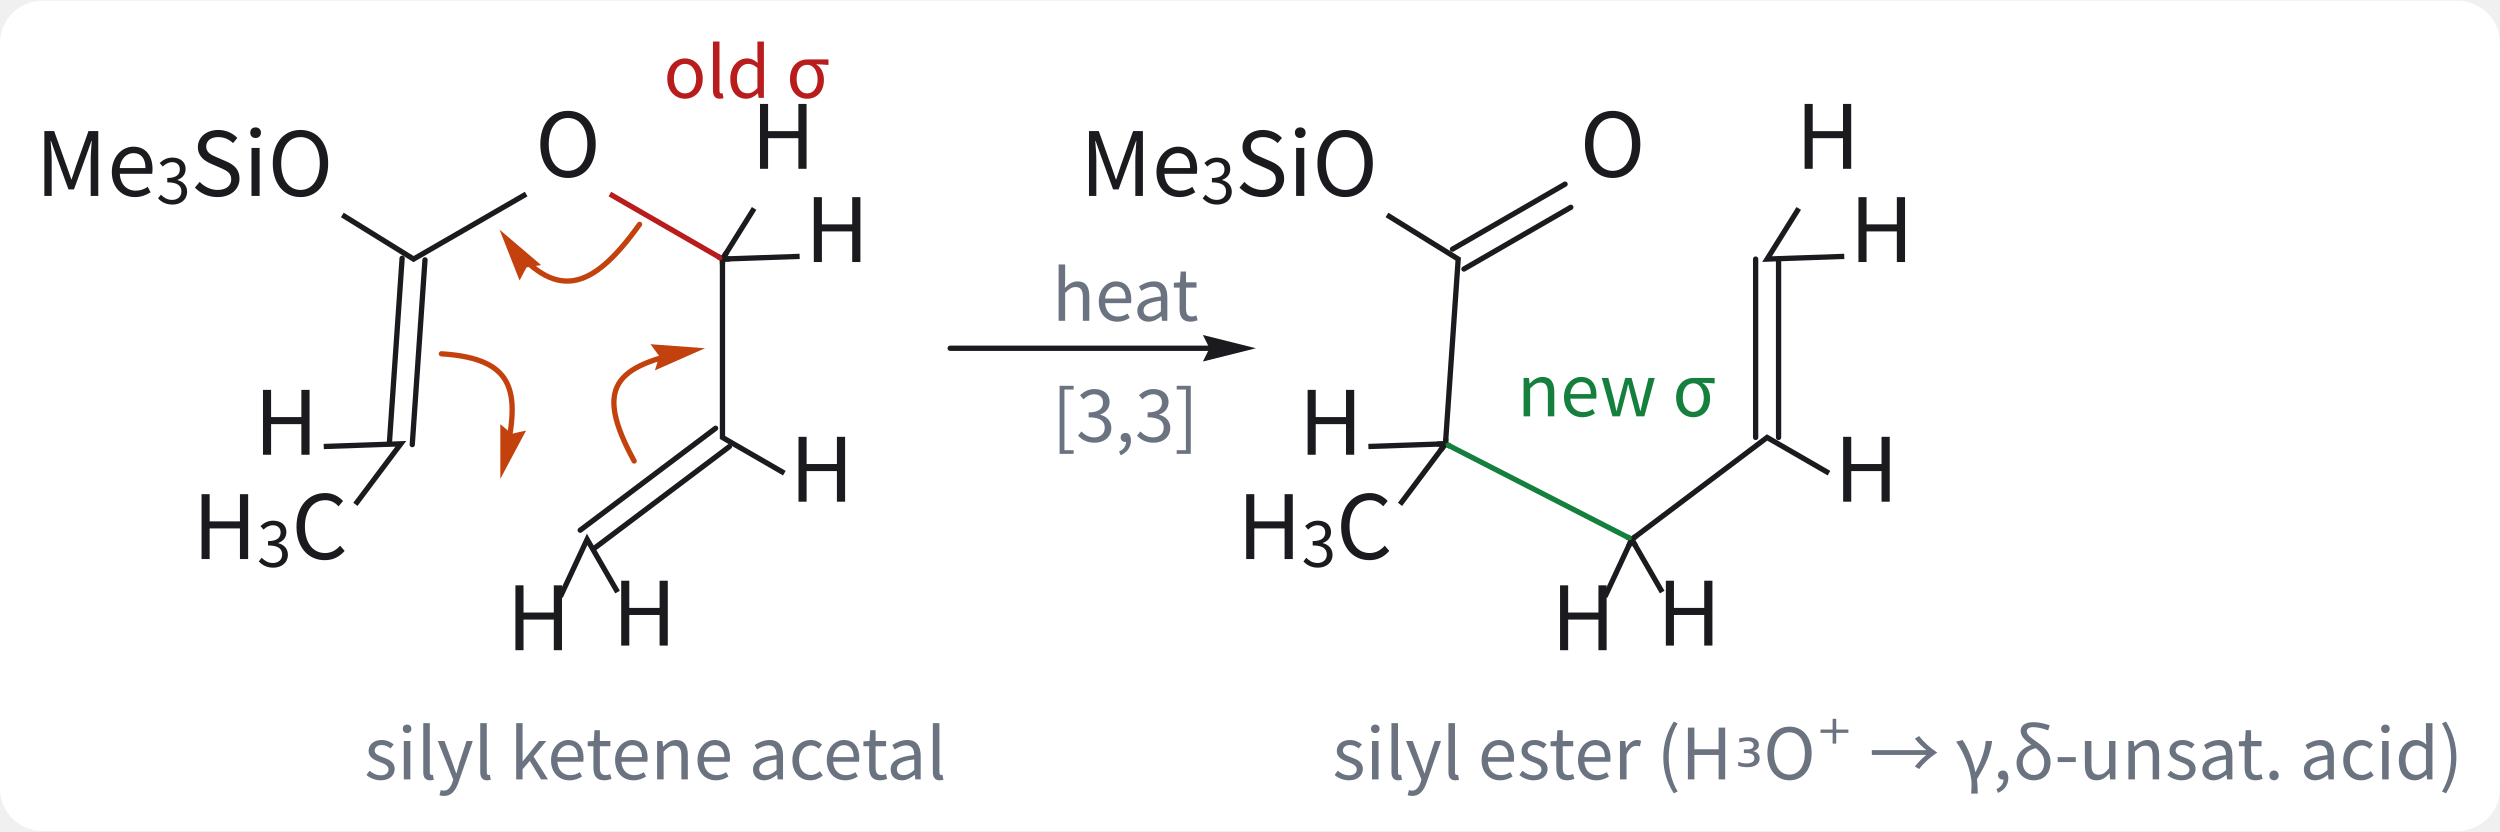
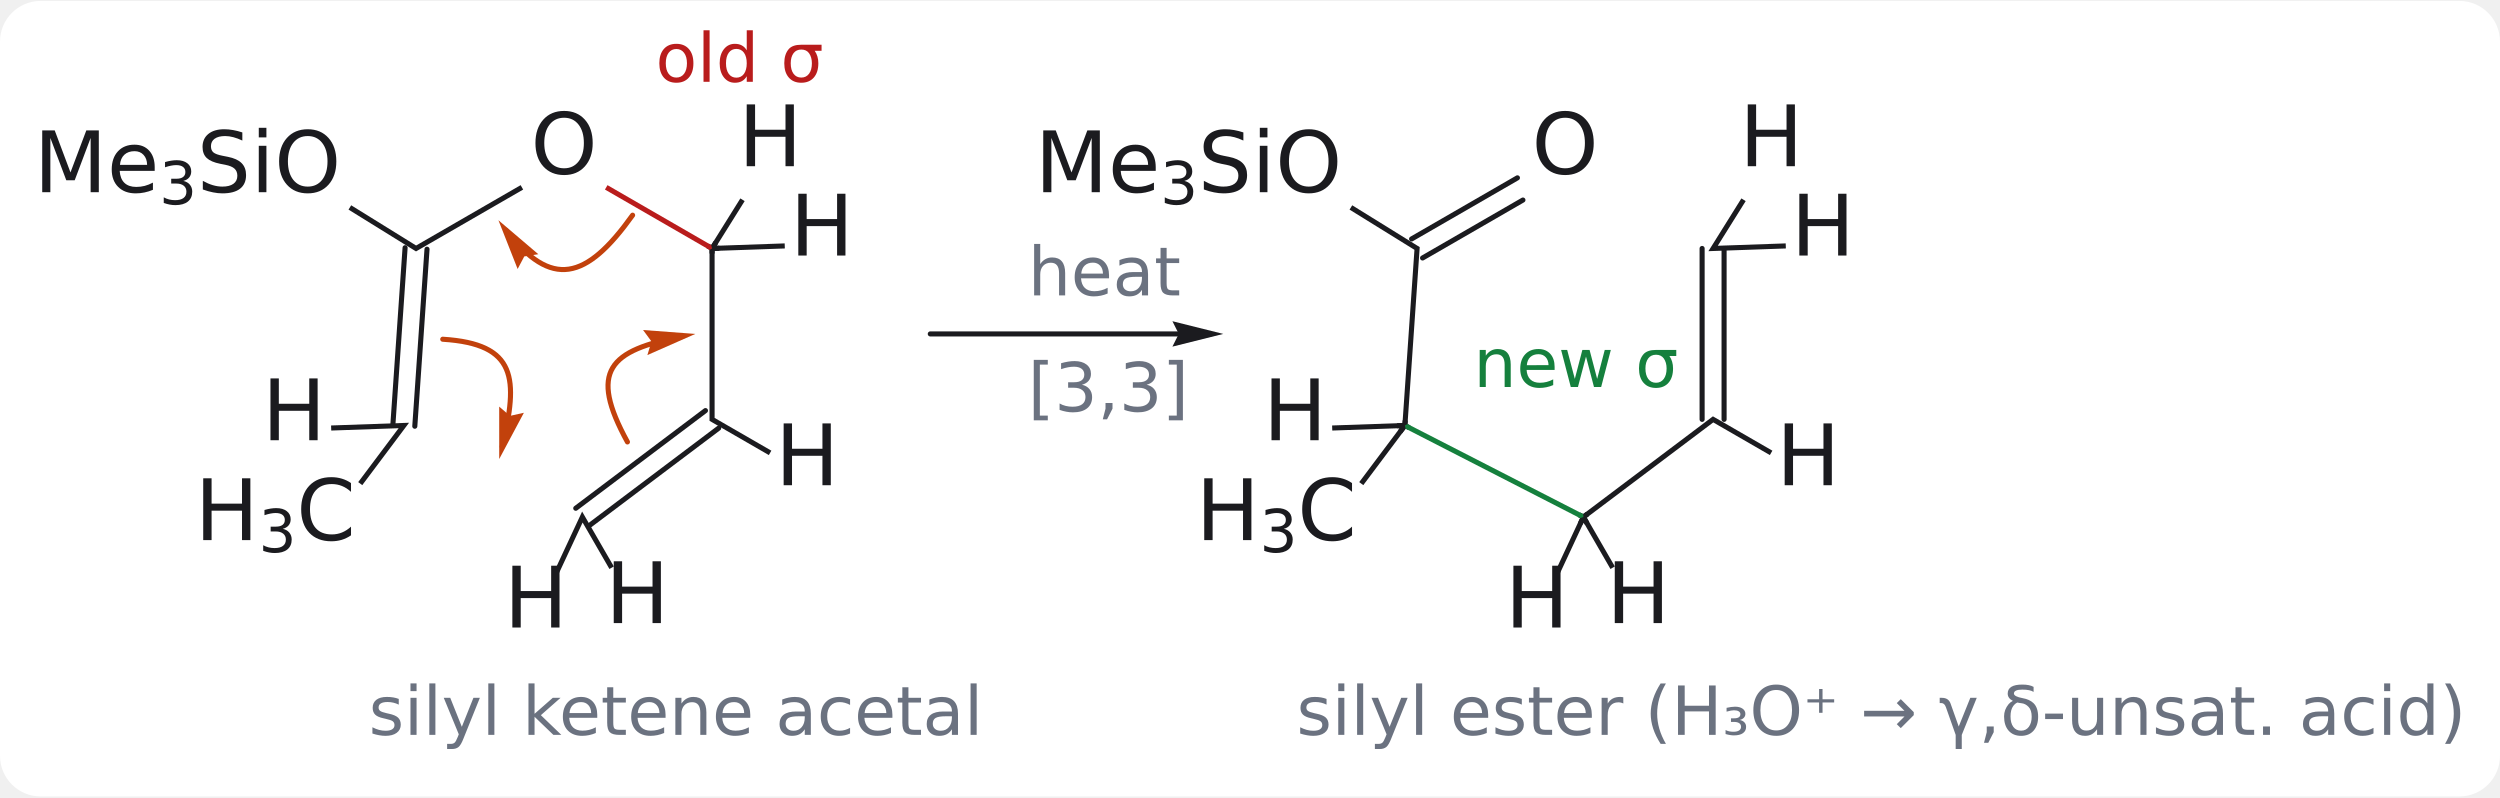
- <svg xmlns="http://www.w3.org/2000/svg" viewBox="-187.265 -114.567 824.211 273.7" width="511" height="170">
+ <svg xmlns="http://www.w3.org/2000/svg" viewBox="-194.062 -114.567 860.114 273.7" width="533" height="170">
  <style>.c-ink.fill{fill:#1b1b1f}.c-ink.stroke{stroke:#1b1b1f}.c-arrow.fill{fill:#c2410c}.c-arrow.stroke{stroke:#c2410c}.c-nu.fill{fill:#1d4ed8}.c-nu.stroke{stroke:#1d4ed8}.c-el.fill{fill:#b91c1c}.c-el.stroke{stroke:#b91c1c}.c-good.fill{fill:#15803d}.c-good.stroke{stroke:#15803d}.c-muted.fill{fill:#6b7280}.c-muted.stroke{stroke:#6b7280}.card{fill:#ffffff}@media (prefers-color-scheme: dark){.c-ink.fill{fill:#e6e6ea}.c-ink.stroke{stroke:#e6e6ea}.c-arrow.fill{fill:#ff9f5a}.c-arrow.stroke{stroke:#ff9f5a}.c-nu.fill{fill:#8ab4ff}.c-nu.stroke{stroke:#8ab4ff}.c-el.fill{fill:#ff8a8a}.c-el.stroke{stroke:#ff8a8a}.c-good.fill{fill:#6ee7a0}.c-good.stroke{stroke:#6ee7a0}.c-muted.fill{fill:#9ca3af}.c-muted.stroke{stroke:#9ca3af}.card{fill:#1e1e1e}}</style>
-   <rect class="card" x="-187.265" y="-114.567" width="824.211" height="273.700" rx="14" />
+   <rect class="card" x="-194.062" y="-114.567" width="860.114" height="273.700" rx="14" />
  <line class="c-ink stroke" x1="53.195" y1="32.42" x2="8.574" y2="66.02" stroke-width="1.75" stroke-linecap="round" />
  <line class="c-ink stroke" x1="48.647" y1="26.38" x2="4.026" y2="59.98" stroke-width="1.75" stroke-linecap="round" />
  <line class="c-ink stroke" x1="-47.15" y1="-29.14" x2="-51.35" y2="31.76" stroke-width="1.75" stroke-linecap="round" />
  <line class="c-ink stroke" x1="-54.692" y1="-29.66" x2="-58.892" y2="31.24" stroke-width="1.75" stroke-linecap="round" />
-   <line class="c-ink stroke" x1="330.604" y1="-46.47" x2="295.369" y2="-26.126" stroke-width="1.75" stroke-linecap="round" />
-   <line class="c-ink stroke" x1="328.714" y1="-54.108" x2="291.589" y2="-32.674" stroke-width="1.75" stroke-linecap="round" />
+   <line class="c-ink stroke" x1="329.892" y1="-46.059" x2="295.369" y2="-26.126" stroke-width="1.75" stroke-linecap="round" />
+   <line class="c-ink stroke" x1="328.002" y1="-53.697" x2="291.589" y2="-32.674" stroke-width="1.75" stroke-linecap="round" />
  <line class="c-ink stroke" x1="391.541" y1="29.4" x2="391.541" y2="-29.4" stroke-width="1.75" stroke-linecap="round" />
  <line class="c-ink stroke" x1="399.101" y1="29.4" x2="399.101" y2="-29.4" stroke-width="1.75" stroke-linecap="round" />
  <path class="c-ink fill stroke" d="M50.627 -30.58 L49.843 -31.033 L48.968 -29.517 L50.046 -28.895 L50.921 -29.4 Z M50.046 -28.895 L50.046 -27.65 L51.796 -27.65 L51.796 -28.555 L50.921 -29.4 Z M52.535 -30.332 L52.999 -31.074 L51.514 -32.001 L50.627 -30.58 L50.921 -29.4 Z M51.796 -28.555 L53.47 -28.613 L53.409 -30.362 L52.535 -30.332 L50.921 -29.4 Z " stroke-width="0" stroke-linecap="round" stroke-linejoin="round" />
  <path class="c-ink fill stroke" d="M350.612 61.971 L349.542 61.423 L348.744 62.98 L349.551 63.394 L350.7 63 Z M351.845 63.233 L352.624 62.646 L351.572 61.248 L350.612 61.971 L350.7 63 Z M350.783 64.893 L351.22 65.651 L352.736 64.776 L351.845 63.233 L350.7 63 Z M349.551 63.394 L348.827 64.946 L350.413 65.686 L350.783 64.893 L350.7 63 Z " stroke-width="0" stroke-linecap="round" stroke-linejoin="round" />
  <path class="c-ink fill stroke" d="M290.192 30.985 L290.273 29.814 L288.527 29.694 L288.461 30.653 L289.279 31.5 Z M289.536 32.615 L290.437 33.077 L291.236 31.52 L290.192 30.985 L289.279 31.5 Z M287.482 32.438 L286.957 33.138 L288.356 34.188 L289.536 32.615 L289.279 31.5 Z M288.461 30.653 L286.546 30.72 L286.607 32.469 L287.482 32.438 L289.279 31.5 Z " stroke-width="0" stroke-linecap="round" stroke-linejoin="round" />
-   <path class="c-ink fill stroke" d="M50.046 -28.895 L50.046 29.905 L51.796 28.895 L51.796 -28.555 L50.921 -29.4 Z M-14.233 -51.593 L-50.905 -30.42 L-50.937 -28.38 L-13.358 -50.077 Z M52.535 -30.332 L62.097 -45.634 L60.613 -46.562 L50.627 -30.58 L50.921 -29.4 Z M51.796 -28.555 L76.393 -29.414 L76.332 -31.163 L52.535 -30.332 L50.921 -29.4 Z M50.046 29.905 L70.881 41.934 L71.756 40.419 L51.796 28.895 Z M6.383 64.893 L15.576 80.816 L17.092 79.941 L6.217 61.107 Z M6.217 61.107 L-3.308 81.533 L-1.722 82.273 L6.383 64.893 Z M-50.905 -30.42 L-73.943 -44.695 L-74.865 -43.208 L-50.937 -28.38 Z M-56.918 32.438 L-70.797 50.94 L-69.397 51.99 L-53.323 30.562 Z M-53.323 30.562 L-80.564 31.513 L-80.503 33.262 L-56.918 32.438 Z M292.57 -28.934 L288.461 30.653 L289.279 31.5 L290.192 30.985 L294.388 -29.866 Z M351.845 63.233 L395.385 30.447 L395.257 28.353 L350.612 61.971 L350.7 63 Z M396.935 -30.332 L406.497 -45.634 L405.013 -46.562 L393.707 -28.468 Z M393.707 -28.468 L420.793 -29.414 L420.732 -31.163 L396.935 -30.332 Z M395.385 30.447 L415.281 41.934 L416.156 40.419 L395.257 28.353 Z M350.783 64.893 L359.976 80.816 L361.492 79.941 L351.845 63.233 L350.7 63 Z M349.551 63.394 L341.092 81.533 L342.678 82.273 L350.783 64.893 L350.7 63 Z M294.388 -29.866 L270.457 -44.695 L269.535 -43.208 L292.57 -28.934 Z M287.482 32.438 L273.603 50.94 L275.003 51.99 L289.536 32.615 L289.279 31.5 Z M288.461 30.653 L263.836 31.513 L263.897 33.262 L287.482 32.438 L289.279 31.5 Z " stroke-width="0" stroke-linecap="round" stroke-linejoin="round" />
+   <path class="c-ink fill stroke" d="M50.046 -28.895 L50.046 29.905 L51.796 28.895 L51.796 -28.555 L50.921 -29.4 Z M-14.945 -51.182 L-50.905 -30.42 L-50.937 -28.38 L-14.07 -49.666 Z M52.535 -30.332 L62.133 -45.693 L60.649 -46.62 L50.627 -30.58 L50.921 -29.4 Z M51.796 -28.555 L75.96 -29.399 L75.899 -31.147 L52.535 -30.332 L50.921 -29.4 Z M50.046 29.905 L70.448 41.685 L71.323 40.169 L51.796 28.895 Z M6.383 64.893 L15.61 80.874 L17.125 79.999 L6.217 61.107 Z M6.217 61.107 L-3.336 81.592 L-1.75 82.331 L6.383 64.893 Z M-50.905 -30.42 L-73.232 -44.254 L-74.153 -42.767 L-50.937 -28.38 Z M-56.918 32.438 L-70.826 50.978 L-69.426 52.028 L-53.323 30.562 Z M-53.323 30.562 L-80.16 31.499 L-80.099 33.247 L-56.918 32.438 Z M292.57 -28.934 L288.461 30.653 L289.279 31.5 L290.192 30.985 L294.388 -29.866 Z M351.845 63.233 L395.385 30.447 L395.257 28.353 L350.612 61.971 L350.7 63 Z M396.935 -30.332 L406.533 -45.693 L405.049 -46.62 L393.707 -28.468 Z M393.707 -28.468 L420.36 -29.399 L420.299 -31.147 L396.935 -30.332 Z M395.385 30.447 L414.848 41.685 L415.723 40.169 L395.257 28.353 Z M350.783 64.893 L360.01 80.874 L361.525 79.999 L351.845 63.233 L350.7 63 Z M349.551 63.394 L341.064 81.592 L342.65 82.331 L350.783 64.893 L350.7 63 Z M294.388 -29.866 L271.168 -44.254 L270.247 -42.767 L292.57 -28.934 Z M287.482 32.438 L273.574 50.978 L274.974 52.028 L289.536 32.615 L289.279 31.5 Z M288.461 30.653 L264.24 31.499 L264.301 33.247 L287.482 32.438 L289.279 31.5 Z " stroke-width="0" stroke-linecap="round" stroke-linejoin="round" />
  <path class="c-good fill stroke" d="M289.536 32.615 L349.551 63.394 L350.7 63 L350.612 61.971 L290.192 30.985 L289.279 31.5 Z " stroke-width="0" stroke-linecap="round" stroke-linejoin="round" />
-   <path class="c-el fill stroke" d="M13.358 -50.077 L50.046 -28.895 L50.921 -29.4 L50.627 -30.58 L14.233 -51.593 Z " stroke-width="0" stroke-linecap="round" stroke-linejoin="round" />
-   <text class="c-ink fill" xml:space="preserve" x="-10.821" y="-81.944" font-family="Noto Sans CJK JP" font-size="29.167" font-weight="normal" font-style="normal" text-decoration="none" dominant-baseline="text-before-edge">O</text>
-   <text class="c-ink fill" xml:space="preserve" x="60.334" y="-84.598" font-family="Noto Sans CJK JP" font-size="29.167" font-weight="normal" font-style="normal" text-decoration="none" dominant-baseline="text-before-edge">H</text>
-   <text class="c-ink fill" xml:space="preserve" x="78.083" y="-53.863" font-family="Noto Sans CJK JP" font-size="29.167" font-weight="normal" font-style="normal" text-decoration="none" dominant-baseline="text-before-edge">H</text>
-   <text class="c-ink fill" xml:space="preserve" x="73.039" y="25.156" font-family="Noto Sans CJK JP" font-size="29.167" font-weight="normal" font-style="normal" text-decoration="none" dominant-baseline="text-before-edge">H</text>
-   <text class="c-ink fill" xml:space="preserve" x="14.583" y="72.591" font-family="Noto Sans CJK JP" font-size="29.167" font-weight="normal" font-style="normal" text-decoration="none" dominant-baseline="text-before-edge">H</text>
-   <text class="c-ink fill" xml:space="preserve" x="-20.293" y="74.116" font-family="Noto Sans CJK JP" font-size="29.167" font-weight="normal" font-style="normal" text-decoration="none" dominant-baseline="text-before-edge">H</text>
-   <text class="c-ink fill" xml:space="preserve" x="-175.598" y="-75.644" font-family="Noto Sans CJK JP" font-size="29.167" font-weight="normal" font-style="normal" text-decoration="none" dominant-baseline="text-before-edge">Me</text>
-   <text class="c-ink fill" xml:space="preserve" x="-135.756" y="-65.435" font-family="Noto Sans CJK JP" font-size="20.417" font-weight="normal" font-style="normal" text-decoration="none" dominant-baseline="text-before-edge">3</text>
-   <text class="c-ink fill" xml:space="preserve" x="-124.425" y="-75.644" font-family="Noto Sans CJK JP" font-size="29.167" font-weight="normal" font-style="normal" text-decoration="none" dominant-baseline="text-before-edge">SiO</text>
-   <text class="c-ink fill" xml:space="preserve" x="-123.769" y="44.056" font-family="Noto Sans CJK JP" font-size="29.167" font-weight="normal" font-style="normal" text-decoration="none" dominant-baseline="text-before-edge">H</text>
-   <text class="c-ink fill" xml:space="preserve" x="-102.535" y="54.265" font-family="Noto Sans CJK JP" font-size="20.417" font-weight="normal" font-style="normal" text-decoration="none" dominant-baseline="text-before-edge">3</text>
-   <text class="c-ink fill" xml:space="preserve" x="-91.204" y="44.056" font-family="Noto Sans CJK JP" font-size="29.167" font-weight="normal" font-style="normal" text-decoration="none" dominant-baseline="text-before-edge">C</text>
-   <text class="c-ink fill" xml:space="preserve" x="-103.516" y="9.675" font-family="Noto Sans CJK JP" font-size="29.167" font-weight="normal" font-style="normal" text-decoration="none" dominant-baseline="text-before-edge">H</text>
-   <text class="c-ink fill" xml:space="preserve" x="333.579" y="-81.944" font-family="Noto Sans CJK JP" font-size="29.167" font-weight="normal" font-style="normal" text-decoration="none" dominant-baseline="text-before-edge">O</text>
-   <text class="c-ink fill" xml:space="preserve" x="404.734" y="-84.598" font-family="Noto Sans CJK JP" font-size="29.167" font-weight="normal" font-style="normal" text-decoration="none" dominant-baseline="text-before-edge">H</text>
-   <text class="c-ink fill" xml:space="preserve" x="422.483" y="-53.863" font-family="Noto Sans CJK JP" font-size="29.167" font-weight="normal" font-style="normal" text-decoration="none" dominant-baseline="text-before-edge">H</text>
-   <text class="c-ink fill" xml:space="preserve" x="417.439" y="25.156" font-family="Noto Sans CJK JP" font-size="29.167" font-weight="normal" font-style="normal" text-decoration="none" dominant-baseline="text-before-edge">H</text>
-   <text class="c-ink fill" xml:space="preserve" x="358.983" y="72.591" font-family="Noto Sans CJK JP" font-size="29.167" font-weight="normal" font-style="normal" text-decoration="none" dominant-baseline="text-before-edge">H</text>
-   <text class="c-ink fill" xml:space="preserve" x="324.107" y="74.116" font-family="Noto Sans CJK JP" font-size="29.167" font-weight="normal" font-style="normal" text-decoration="none" dominant-baseline="text-before-edge">H</text>
-   <text class="c-ink fill" xml:space="preserve" x="168.802" y="-75.644" font-family="Noto Sans CJK JP" font-size="29.167" font-weight="normal" font-style="normal" text-decoration="none" dominant-baseline="text-before-edge">Me</text>
-   <text class="c-ink fill" xml:space="preserve" x="208.644" y="-65.435" font-family="Noto Sans CJK JP" font-size="20.417" font-weight="normal" font-style="normal" text-decoration="none" dominant-baseline="text-before-edge">3</text>
-   <text class="c-ink fill" xml:space="preserve" x="219.975" y="-75.644" font-family="Noto Sans CJK JP" font-size="29.167" font-weight="normal" font-style="normal" text-decoration="none" dominant-baseline="text-before-edge">SiO</text>
-   <text class="c-ink fill" xml:space="preserve" x="220.631" y="44.056" font-family="Noto Sans CJK JP" font-size="29.167" font-weight="normal" font-style="normal" text-decoration="none" dominant-baseline="text-before-edge">H</text>
-   <text class="c-ink fill" xml:space="preserve" x="241.865" y="54.265" font-family="Noto Sans CJK JP" font-size="20.417" font-weight="normal" font-style="normal" text-decoration="none" dominant-baseline="text-before-edge">3</text>
-   <text class="c-ink fill" xml:space="preserve" x="253.196" y="44.056" font-family="Noto Sans CJK JP" font-size="29.167" font-weight="normal" font-style="normal" text-decoration="none" dominant-baseline="text-before-edge">C</text>
-   <text class="c-ink fill" xml:space="preserve" x="240.884" y="9.675" font-family="Noto Sans CJK JP" font-size="29.167" font-weight="normal" font-style="normal" text-decoration="none" dominant-baseline="text-before-edge">H</text>
+   <path class="c-el fill stroke" d="M14.07 -49.666 L50.046 -28.895 L50.921 -29.4 L50.627 -30.58 L14.945 -51.182 Z " stroke-width="0" stroke-linecap="round" stroke-linejoin="round" />
+   <text class="c-ink fill" xml:space="preserve" x="-11.479" y="-75.256" font-family="DejaVu Sans, Noto Sans CJK KR, Noto Sans CJK JP, sans-serif" font-size="29.167" font-weight="normal" font-style="normal" text-decoration="none" dominant-baseline="text-before-edge">O</text>
+   <text class="c-ink fill" xml:space="preserve" x="59.985" y="-77.896" font-family="DejaVu Sans, Noto Sans CJK KR, Noto Sans CJK JP, sans-serif" font-size="29.167" font-weight="normal" font-style="normal" text-decoration="none" dominant-baseline="text-before-edge">H</text>
+   <text class="c-ink fill" xml:space="preserve" x="77.734" y="-47.161" font-family="DejaVu Sans, Noto Sans CJK KR, Noto Sans CJK JP, sans-serif" font-size="29.167" font-weight="normal" font-style="normal" text-decoration="none" dominant-baseline="text-before-edge">H</text>
+   <text class="c-ink fill" xml:space="preserve" x="72.69" y="31.858" font-family="DejaVu Sans, Noto Sans CJK KR, Noto Sans CJK JP, sans-serif" font-size="29.167" font-weight="normal" font-style="normal" text-decoration="none" dominant-baseline="text-before-edge">H</text>
+   <text class="c-ink fill" xml:space="preserve" x="14.234" y="79.293" font-family="DejaVu Sans, Noto Sans CJK KR, Noto Sans CJK JP, sans-serif" font-size="29.167" font-weight="normal" font-style="normal" text-decoration="none" dominant-baseline="text-before-edge">H</text>
+   <text class="c-ink fill" xml:space="preserve" x="-20.643" y="80.818" font-family="DejaVu Sans, Noto Sans CJK KR, Noto Sans CJK JP, sans-serif" font-size="29.167" font-weight="normal" font-style="normal" text-decoration="none" dominant-baseline="text-before-edge">H</text>
+   <text class="c-ink fill" xml:space="preserve" x="-182.395" y="-68.956" font-family="DejaVu Sans, Noto Sans CJK KR, Noto Sans CJK JP, sans-serif" font-size="29.167" font-weight="normal" font-style="normal" text-decoration="none" dominant-baseline="text-before-edge">Me</text>
+   <text class="c-ink fill" xml:space="preserve" x="-139.286" y="-58.748" font-family="DejaVu Sans, Noto Sans CJK KR, Noto Sans CJK JP, sans-serif" font-size="20.417" font-weight="normal" font-style="normal" text-decoration="none" dominant-baseline="text-before-edge">3</text>
+   <text class="c-ink fill" xml:space="preserve" x="-126.296" y="-68.956" font-family="DejaVu Sans, Noto Sans CJK KR, Noto Sans CJK JP, sans-serif" font-size="29.167" font-weight="normal" font-style="normal" text-decoration="none" dominant-baseline="text-before-edge">SiO</text>
+   <text class="c-ink fill" xml:space="preserve" x="-127.004" y="50.744" font-family="DejaVu Sans, Noto Sans CJK KR, Noto Sans CJK JP, sans-serif" font-size="29.167" font-weight="normal" font-style="normal" text-decoration="none" dominant-baseline="text-before-edge">H</text>
+   <text class="c-ink fill" xml:space="preserve" x="-105.072" y="60.952" font-family="DejaVu Sans, Noto Sans CJK KR, Noto Sans CJK JP, sans-serif" font-size="20.417" font-weight="normal" font-style="normal" text-decoration="none" dominant-baseline="text-before-edge">3</text>
+   <text class="c-ink fill" xml:space="preserve" x="-92.083" y="50.744" font-family="DejaVu Sans, Noto Sans CJK KR, Noto Sans CJK JP, sans-serif" font-size="29.167" font-weight="normal" font-style="normal" text-decoration="none" dominant-baseline="text-before-edge">C</text>
+   <text class="c-ink fill" xml:space="preserve" x="-103.866" y="16.377" font-family="DejaVu Sans, Noto Sans CJK KR, Noto Sans CJK JP, sans-serif" font-size="29.167" font-weight="normal" font-style="normal" text-decoration="none" dominant-baseline="text-before-edge">H</text>
+   <text class="c-ink fill" xml:space="preserve" x="332.921" y="-75.256" font-family="DejaVu Sans, Noto Sans CJK KR, Noto Sans CJK JP, sans-serif" font-size="29.167" font-weight="normal" font-style="normal" text-decoration="none" dominant-baseline="text-before-edge">O</text>
+   <text class="c-ink fill" xml:space="preserve" x="404.385" y="-77.896" font-family="DejaVu Sans, Noto Sans CJK KR, Noto Sans CJK JP, sans-serif" font-size="29.167" font-weight="normal" font-style="normal" text-decoration="none" dominant-baseline="text-before-edge">H</text>
+   <text class="c-ink fill" xml:space="preserve" x="422.134" y="-47.161" font-family="DejaVu Sans, Noto Sans CJK KR, Noto Sans CJK JP, sans-serif" font-size="29.167" font-weight="normal" font-style="normal" text-decoration="none" dominant-baseline="text-before-edge">H</text>
+   <text class="c-ink fill" xml:space="preserve" x="417.09" y="31.858" font-family="DejaVu Sans, Noto Sans CJK KR, Noto Sans CJK JP, sans-serif" font-size="29.167" font-weight="normal" font-style="normal" text-decoration="none" dominant-baseline="text-before-edge">H</text>
+   <text class="c-ink fill" xml:space="preserve" x="358.634" y="79.293" font-family="DejaVu Sans, Noto Sans CJK KR, Noto Sans CJK JP, sans-serif" font-size="29.167" font-weight="normal" font-style="normal" text-decoration="none" dominant-baseline="text-before-edge">H</text>
+   <text class="c-ink fill" xml:space="preserve" x="323.757" y="80.818" font-family="DejaVu Sans, Noto Sans CJK KR, Noto Sans CJK JP, sans-serif" font-size="29.167" font-weight="normal" font-style="normal" text-decoration="none" dominant-baseline="text-before-edge">H</text>
+   <text class="c-ink fill" xml:space="preserve" x="162.005" y="-68.956" font-family="DejaVu Sans, Noto Sans CJK KR, Noto Sans CJK JP, sans-serif" font-size="29.167" font-weight="normal" font-style="normal" text-decoration="none" dominant-baseline="text-before-edge">Me</text>
+   <text class="c-ink fill" xml:space="preserve" x="205.114" y="-58.748" font-family="DejaVu Sans, Noto Sans CJK KR, Noto Sans CJK JP, sans-serif" font-size="20.417" font-weight="normal" font-style="normal" text-decoration="none" dominant-baseline="text-before-edge">3</text>
+   <text class="c-ink fill" xml:space="preserve" x="218.104" y="-68.956" font-family="DejaVu Sans, Noto Sans CJK KR, Noto Sans CJK JP, sans-serif" font-size="29.167" font-weight="normal" font-style="normal" text-decoration="none" dominant-baseline="text-before-edge">SiO</text>
+   <text class="c-ink fill" xml:space="preserve" x="217.396" y="50.744" font-family="DejaVu Sans, Noto Sans CJK KR, Noto Sans CJK JP, sans-serif" font-size="29.167" font-weight="normal" font-style="normal" text-decoration="none" dominant-baseline="text-before-edge">H</text>
+   <text class="c-ink fill" xml:space="preserve" x="239.328" y="60.952" font-family="DejaVu Sans, Noto Sans CJK KR, Noto Sans CJK JP, sans-serif" font-size="20.417" font-weight="normal" font-style="normal" text-decoration="none" dominant-baseline="text-before-edge">3</text>
+   <text class="c-ink fill" xml:space="preserve" x="252.317" y="50.744" font-family="DejaVu Sans, Noto Sans CJK KR, Noto Sans CJK JP, sans-serif" font-size="29.167" font-weight="normal" font-style="normal" text-decoration="none" dominant-baseline="text-before-edge">C</text>
+   <text class="c-ink fill" xml:space="preserve" x="240.534" y="16.377" font-family="DejaVu Sans, Noto Sans CJK KR, Noto Sans CJK JP, sans-serif" font-size="29.167" font-weight="normal" font-style="normal" text-decoration="none" dominant-baseline="text-before-edge">H</text>
  <path class="c-ink stroke" d="M126 0 L222.425 0 " fill="none" stroke-width="1.75" stroke-linecap="round" stroke-linejoin="round" />
  <path class="c-ink fill stroke" d="M226.8 0 L209.3 -4.375 L211.488 0 L209.3 4.375 Z " stroke-width="0" stroke-linecap="round" stroke-linejoin="round" />
  <path class="c-arrow stroke" d="M-41.737 1.828 C-16.2 3.449 -15.718 15.336 -21.274 38.799 " fill="none" stroke-width="1.75" stroke-linecap="round" stroke-linejoin="round" />
  <path class="c-arrow fill stroke" d="M-22.311 43.05 L-13.827 27.131 L-18.601 28.194 L-22.316 25.011 Z " stroke-width="0" stroke-linecap="round" stroke-linejoin="round" />
  <path class="c-arrow stroke" d="M21.807 37.165 C8.409 12.679 15.361 5.694 40.865 0.782 " fill="none" stroke-width="1.75" stroke-linecap="round" stroke-linejoin="round" />
  <path class="c-arrow fill stroke" d="M45.171 0 L27.182 -1.345 L30.08 2.596 L28.666 7.279 Z " stroke-width="0" stroke-linecap="round" stroke-linejoin="round" />
  <path class="c-arrow stroke" d="M23.585 -40.852 C7.496 -18.328 -4.325 -15.598 -19.969 -35.612 " fill="none" stroke-width="1.75" stroke-linecap="round" stroke-linejoin="round" />
  <path class="c-arrow fill stroke" d="M-22.585 -39.12 L-15.974 -22.337 L-13.685 -26.66 L-8.854 -27.423 Z " stroke-width="0" stroke-linecap="round" stroke-linejoin="round" />
-   <text class="c-muted fill" xml:space="preserve" x="159.6" y="-29.4" font-family="Noto Sans CJK JP" font-size="23.333" font-weight="normal" font-style="normal" text-decoration="none" dominant-baseline="text-before-edge">heat</text>
-   <text class="c-muted fill" xml:space="preserve" x="159.6" y="10.5" font-family="Noto Sans CJK JP" font-size="23.333" font-weight="normal" font-style="normal" text-decoration="none" dominant-baseline="text-before-edge">[3,3]</text>
-   <text class="c-el fill" xml:space="preserve" x="31.5" y="-102.9" font-family="Noto Sans CJK JP" font-size="23.333" font-weight="normal" font-style="normal" text-decoration="none" dominant-baseline="text-before-edge">old σ</text>
-   <text class="c-muted fill" xml:space="preserve" x="-67.2" y="121.8" font-family="Noto Sans CJK JP" font-size="23.333" font-weight="normal" font-style="normal" text-decoration="none" dominant-baseline="text-before-edge">silyl ketene acetal</text>
-   <text class="c-good fill" xml:space="preserve" x="312.9" y="2.1" font-family="Noto Sans CJK JP" font-size="23.333" font-weight="normal" font-style="normal" text-decoration="none" dominant-baseline="text-before-edge">new σ</text>
-   <text class="c-muted fill" xml:space="preserve" x="252" y="121.8" font-family="Noto Sans CJK JP" font-size="23.333" font-weight="normal" font-style="normal" text-decoration="none" dominant-baseline="text-before-edge">silyl ester (H</text>
-   <text class="c-muted fill" xml:space="preserve" x="384.697" y="121.8" font-family="DejaVu Sans" font-size="23.333" font-weight="normal" font-style="normal" text-decoration="none" dominant-baseline="text-before-edge">₃</text>
-   <text class="c-muted fill" xml:space="preserve" x="394.05" y="121.8" font-family="Noto Sans CJK JP" font-size="23.333" font-weight="normal" font-style="normal" text-decoration="none" dominant-baseline="text-before-edge">O</text>
-   <text class="c-muted fill" xml:space="preserve" x="411.364" y="121.8" font-family="DejaVu Sans" font-size="23.333" font-weight="normal" font-style="normal" text-decoration="none" dominant-baseline="text-before-edge">⁺</text>
-   <text class="c-muted fill" xml:space="preserve" x="423.68" y="121.8" font-family="Noto Sans CJK JP" font-size="23.333" font-weight="normal" font-style="normal" text-decoration="none" dominant-baseline="text-before-edge"> → γ,δ-unsat. acid)</text>
+   <text class="c-muted fill" xml:space="preserve" x="159.6" y="-29.4" font-family="DejaVu Sans, Noto Sans CJK KR, Noto Sans CJK JP, sans-serif" font-size="23.333" font-weight="normal" font-style="normal" text-decoration="none" dominant-baseline="text-before-edge">heat</text>
+   <text class="c-muted fill" xml:space="preserve" x="159.6" y="10.5" font-family="DejaVu Sans, Noto Sans CJK KR, Noto Sans CJK JP, sans-serif" font-size="23.333" font-weight="normal" font-style="normal" text-decoration="none" dominant-baseline="text-before-edge">[3,3]</text>
+   <text class="c-el fill" xml:space="preserve" x="31.5" y="-102.9" font-family="DejaVu Sans, Noto Sans CJK KR, Noto Sans CJK JP, sans-serif" font-size="23.333" font-weight="normal" font-style="normal" text-decoration="none" dominant-baseline="text-before-edge">old σ</text>
+   <text class="c-muted fill" xml:space="preserve" x="-67.2" y="121.8" font-family="DejaVu Sans, Noto Sans CJK KR, Noto Sans CJK JP, sans-serif" font-size="23.333" font-weight="normal" font-style="normal" text-decoration="none" dominant-baseline="text-before-edge">silyl ketene acetal</text>
+   <text class="c-good fill" xml:space="preserve" x="312.9" y="2.1" font-family="DejaVu Sans, Noto Sans CJK KR, Noto Sans CJK JP, sans-serif" font-size="23.333" font-weight="normal" font-style="normal" text-decoration="none" dominant-baseline="text-before-edge">new σ</text>
+   <text class="c-muted fill" xml:space="preserve" x="252" y="121.8" font-family="DejaVu Sans, Noto Sans CJK KR, Noto Sans CJK JP, sans-serif" font-size="23.333" font-weight="normal" font-style="normal" text-decoration="none" dominant-baseline="text-before-edge">silyl ester (H₃O⁺ → γ,δ-unsat. acid)</text>
</svg>
